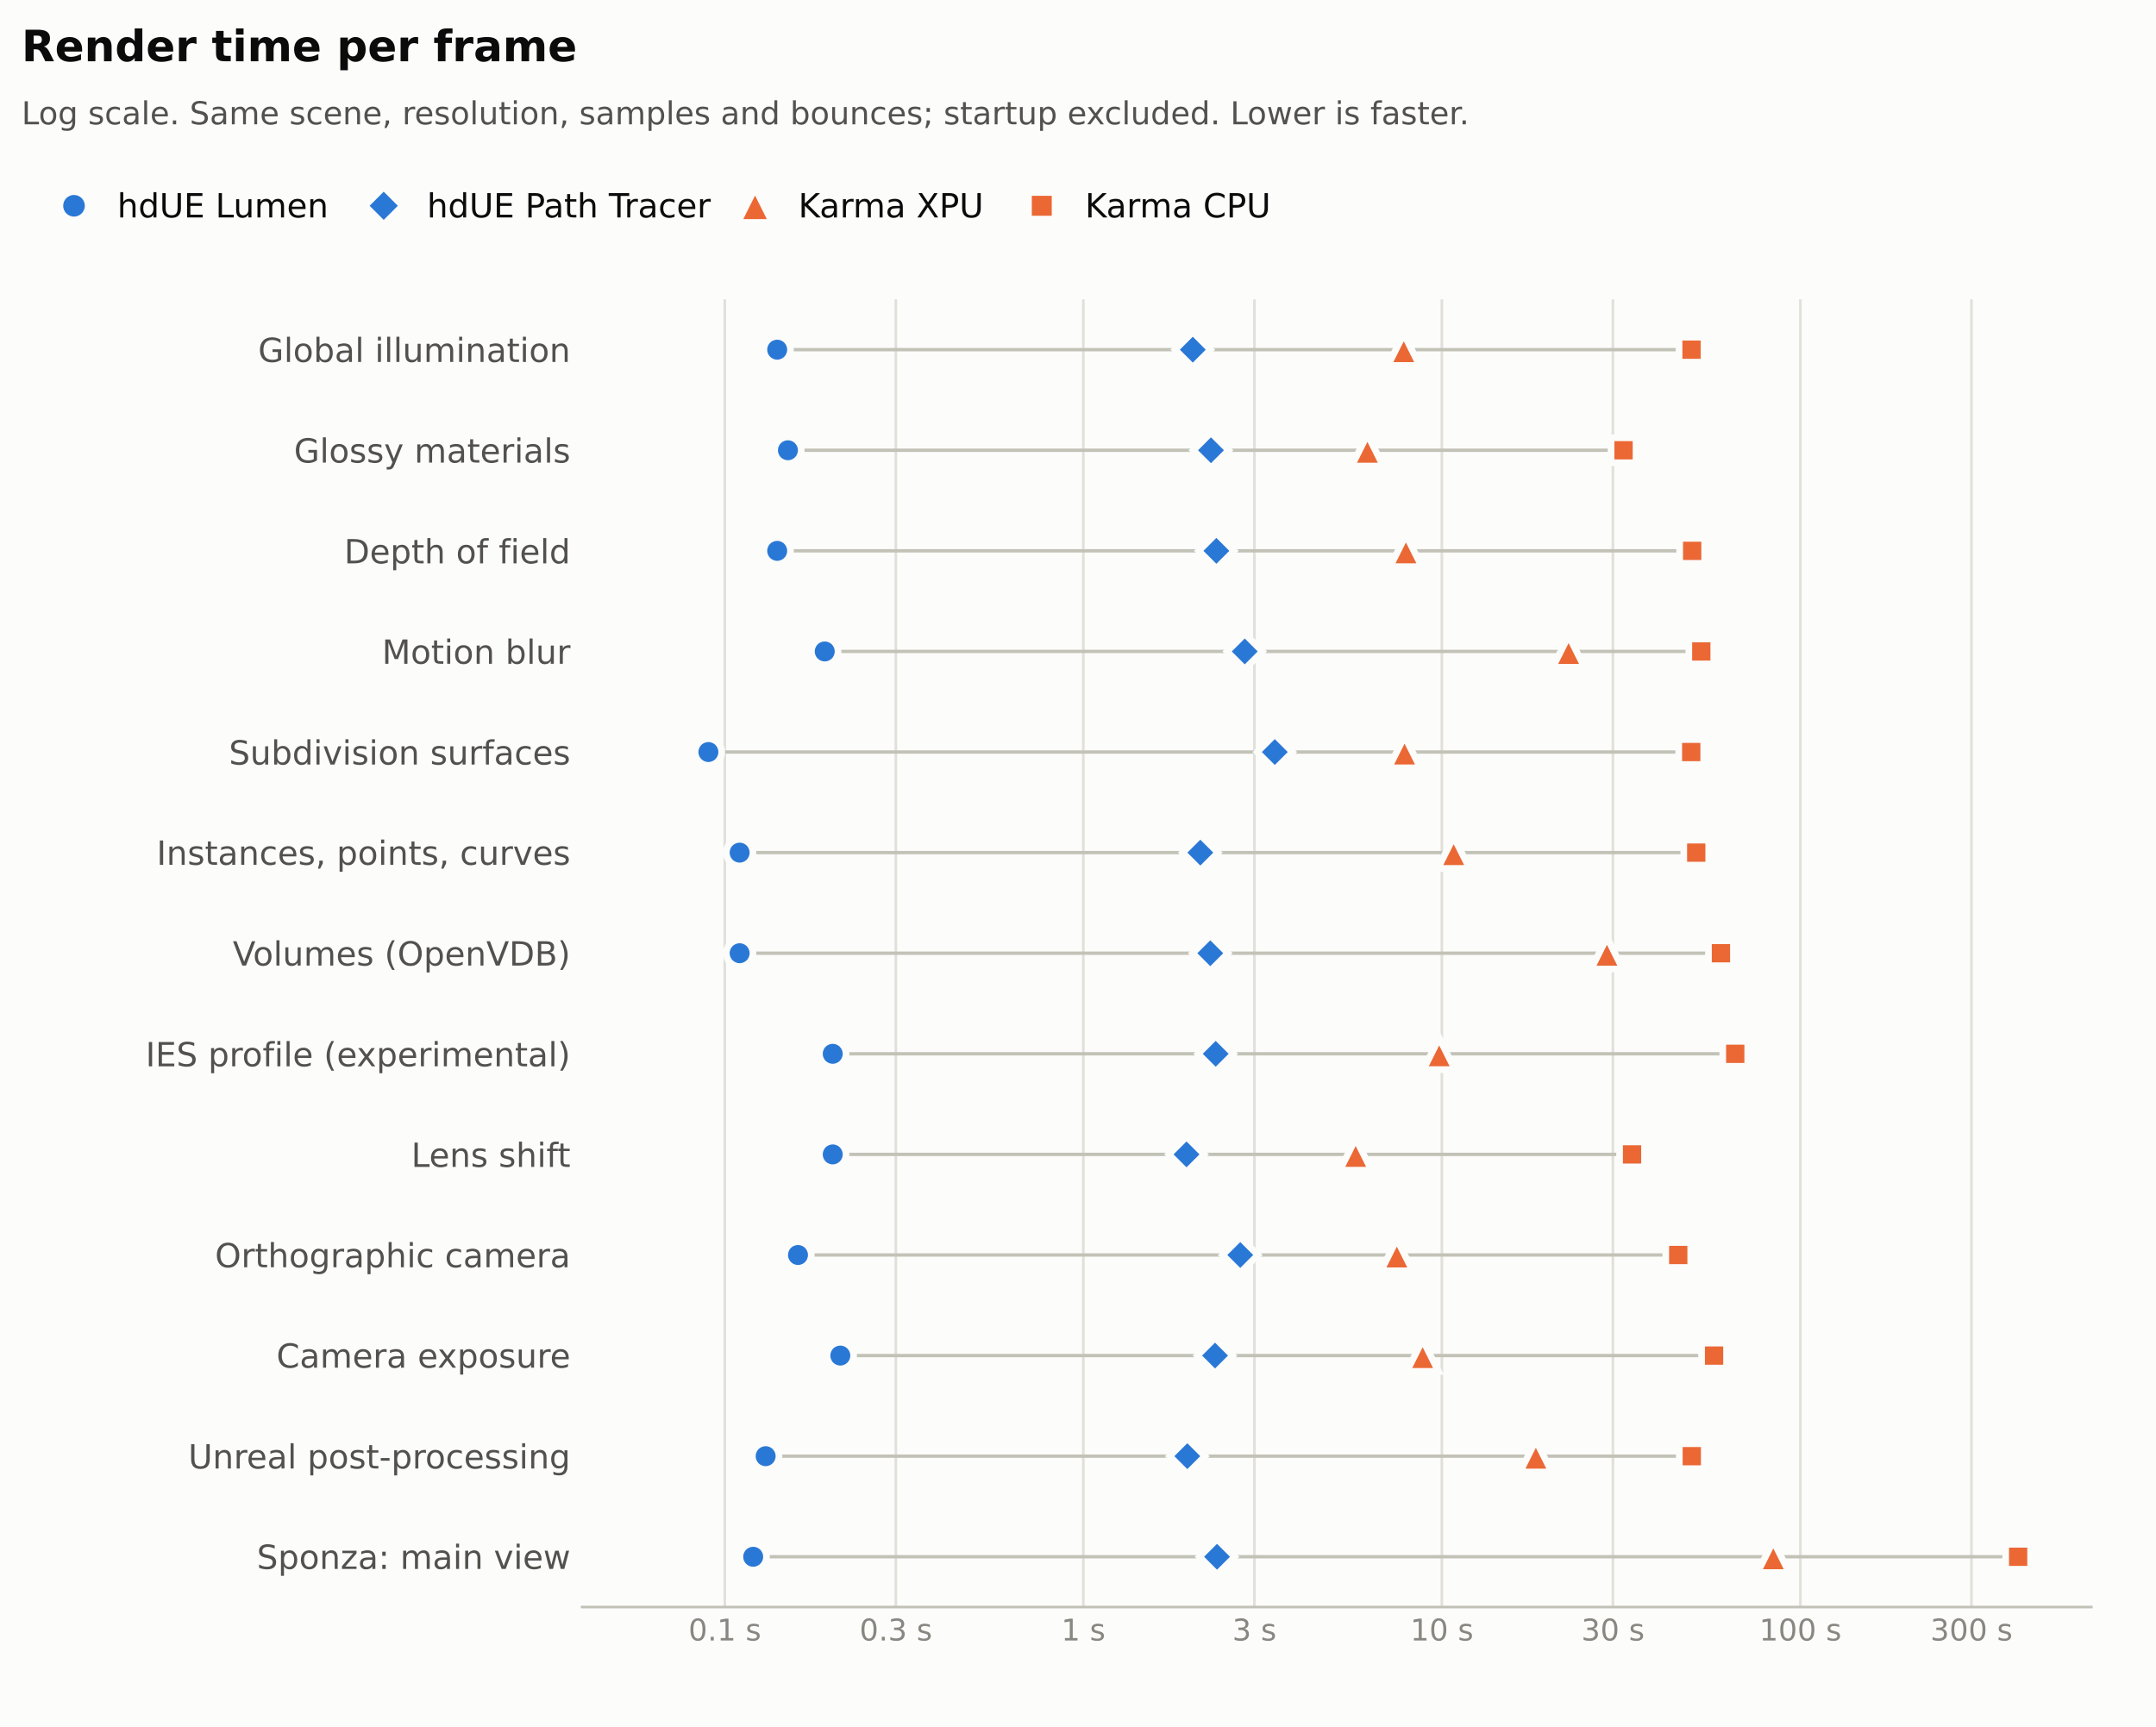
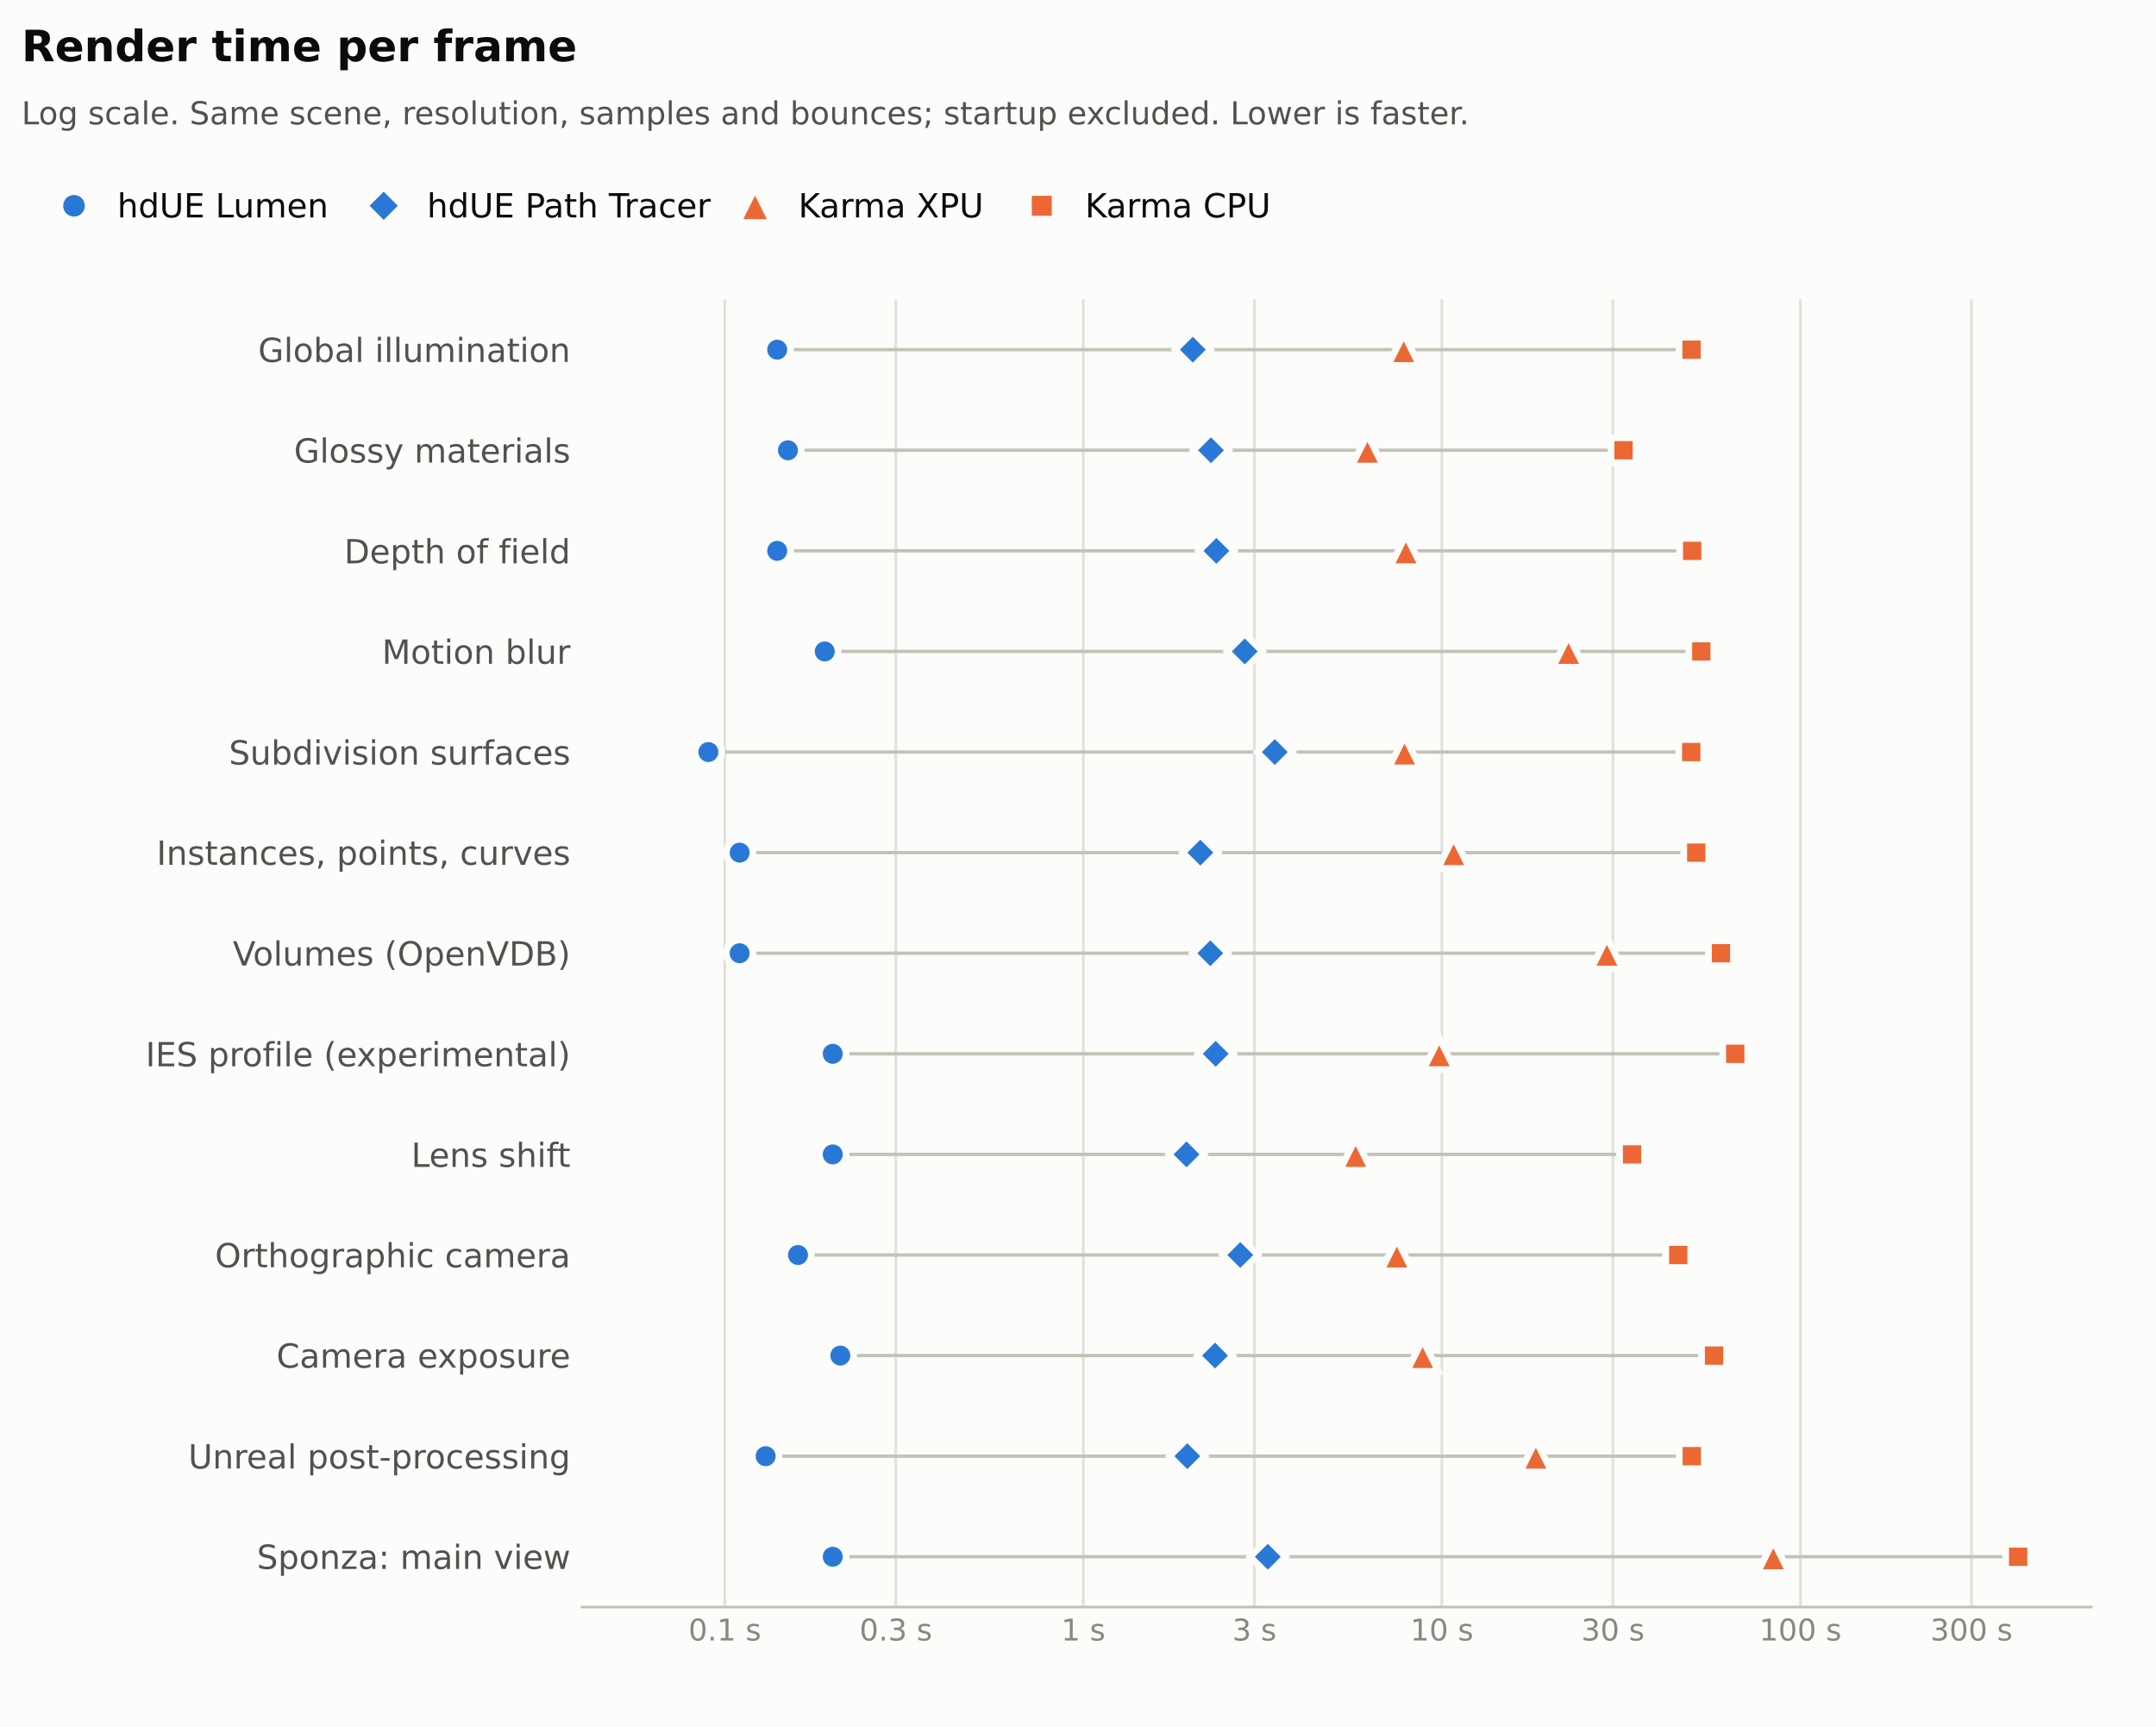
<svg xmlns="http://www.w3.org/2000/svg" xmlns:xlink="http://www.w3.org/1999/xlink" width="648pt" height="519.12pt" viewBox="0 0 648 519.12" version="1.1">
  <defs>
    <style type="text/css">*{stroke-linejoin: round; stroke-linecap: butt}</style>
  </defs>
  <g id="figure_1">
    <g id="patch_1">
      <path d="M 0 519.12  L 648 519.12  L 648 0  L 0 0  z " style="fill: #fcfcfb" />
    </g>
    <g id="axes_1">
      <g id="patch_2">
        <path d="M 174.96 483.12  L 628.56 483.12  L 628.56 90  L 174.96 90  z " style="fill: #fcfcfb" />
      </g>
      <g id="matplotlib.axis_1">
        <g id="xtick_1">
          <g id="line2d_1">
-             <path d="M 217.841 483.12  L 217.841 90  " clip-path="url(#pd56a40f5d5)" style="fill: none; stroke: #e1e0d9; stroke-width: 0.8; stroke-linecap: square" />
+             <path d="M 217.841 483.12  L 217.841 90  " clip-path="url(#pdd811b3745)" style="fill: none; stroke: #e1e0d9; stroke-width: 0.8; stroke-linecap: square" />
          </g>
          <g id="line2d_2" />
          <g id="text_1">
            <text style="font-size: 9px; font-family: 'Segoe UI', 'DejaVu Sans'; text-anchor: middle; fill: #898781" x="217.841" y="493.172" transform="rotate(-0 217.8415 493.1722)">0.1 s</text>
          </g>
        </g>
        <g id="xtick_2">
          <g id="line2d_3">
-             <path d="M 269.255 483.12  L 269.255 90  " clip-path="url(#pd56a40f5d5)" style="fill: none; stroke: #e1e0d9; stroke-width: 0.8; stroke-linecap: square" />
+             <path d="M 269.255 483.12  L 269.255 90  " clip-path="url(#pdd811b3745)" style="fill: none; stroke: #e1e0d9; stroke-width: 0.8; stroke-linecap: square" />
          </g>
          <g id="line2d_4" />
          <g id="text_2">
            <text style="font-size: 9px; font-family: 'Segoe UI', 'DejaVu Sans'; text-anchor: middle; fill: #898781" x="269.255" y="493.172" transform="rotate(-0 269.2554 493.1722)">0.3 s</text>
          </g>
        </g>
        <g id="xtick_3">
          <g id="line2d_5">
-             <path d="M 325.6 483.12  L 325.6 90  " clip-path="url(#pd56a40f5d5)" style="fill: none; stroke: #e1e0d9; stroke-width: 0.8; stroke-linecap: square" />
+             <path d="M 325.6 483.12  L 325.6 90  " clip-path="url(#pdd811b3745)" style="fill: none; stroke: #e1e0d9; stroke-width: 0.8; stroke-linecap: square" />
          </g>
          <g id="line2d_6" />
          <g id="text_3">
            <text style="font-size: 9px; font-family: 'Segoe UI', 'DejaVu Sans'; text-anchor: middle; fill: #898781" x="325.6" y="493.172" transform="rotate(-0 325.6001 493.1722)">1 s</text>
          </g>
        </g>
        <g id="xtick_4">
          <g id="line2d_7">
-             <path d="M 377.014 483.12  L 377.014 90  " clip-path="url(#pd56a40f5d5)" style="fill: none; stroke: #e1e0d9; stroke-width: 0.8; stroke-linecap: square" />
+             <path d="M 377.014 483.12  L 377.014 90  " clip-path="url(#pdd811b3745)" style="fill: none; stroke: #e1e0d9; stroke-width: 0.8; stroke-linecap: square" />
          </g>
          <g id="line2d_8" />
          <g id="text_4">
            <text style="font-size: 9px; font-family: 'Segoe UI', 'DejaVu Sans'; text-anchor: middle; fill: #898781" x="377.014" y="493.172" transform="rotate(-0 377.014 493.1722)">3 s</text>
          </g>
        </g>
        <g id="xtick_5">
          <g id="line2d_9">
-             <path d="M 433.359 483.12  L 433.359 90  " clip-path="url(#pd56a40f5d5)" style="fill: none; stroke: #e1e0d9; stroke-width: 0.8; stroke-linecap: square" />
+             <path d="M 433.359 483.12  L 433.359 90  " clip-path="url(#pdd811b3745)" style="fill: none; stroke: #e1e0d9; stroke-width: 0.8; stroke-linecap: square" />
          </g>
          <g id="line2d_10" />
          <g id="text_5">
            <text style="font-size: 9px; font-family: 'Segoe UI', 'DejaVu Sans'; text-anchor: middle; fill: #898781" x="433.359" y="493.172" transform="rotate(-0 433.3587 493.1722)">10 s</text>
          </g>
        </g>
        <g id="xtick_6">
          <g id="line2d_11">
-             <path d="M 484.773 483.12  L 484.773 90  " clip-path="url(#pd56a40f5d5)" style="fill: none; stroke: #e1e0d9; stroke-width: 0.8; stroke-linecap: square" />
+             <path d="M 484.773 483.12  L 484.773 90  " clip-path="url(#pdd811b3745)" style="fill: none; stroke: #e1e0d9; stroke-width: 0.8; stroke-linecap: square" />
          </g>
          <g id="line2d_12" />
          <g id="text_6">
            <text style="font-size: 9px; font-family: 'Segoe UI', 'DejaVu Sans'; text-anchor: middle; fill: #898781" x="484.773" y="493.172" transform="rotate(-0 484.7727 493.1722)">30 s</text>
          </g>
        </g>
        <g id="xtick_7">
          <g id="line2d_13">
-             <path d="M 541.117 483.12  L 541.117 90  " clip-path="url(#pd56a40f5d5)" style="fill: none; stroke: #e1e0d9; stroke-width: 0.8; stroke-linecap: square" />
+             <path d="M 541.117 483.12  L 541.117 90  " clip-path="url(#pdd811b3745)" style="fill: none; stroke: #e1e0d9; stroke-width: 0.8; stroke-linecap: square" />
          </g>
          <g id="line2d_14" />
          <g id="text_7">
            <text style="font-size: 9px; font-family: 'Segoe UI', 'DejaVu Sans'; text-anchor: middle; fill: #898781" x="541.117" y="493.172" transform="rotate(-0 541.1173 493.1722)">100 s</text>
          </g>
        </g>
        <g id="xtick_8">
          <g id="line2d_15">
-             <path d="M 592.531 483.12  L 592.531 90  " clip-path="url(#pd56a40f5d5)" style="fill: none; stroke: #e1e0d9; stroke-width: 0.8; stroke-linecap: square" />
+             <path d="M 592.531 483.12  L 592.531 90  " clip-path="url(#pdd811b3745)" style="fill: none; stroke: #e1e0d9; stroke-width: 0.8; stroke-linecap: square" />
          </g>
          <g id="line2d_16" />
          <g id="text_8">
            <text style="font-size: 9px; font-family: 'Segoe UI', 'DejaVu Sans'; text-anchor: middle; fill: #898781" x="592.531" y="493.172" transform="rotate(-0 592.5313 493.1722)">300 s</text>
          </g>
        </g>
      </g>
      <g id="matplotlib.axis_2">
        <g id="ytick_1">
          <g id="line2d_17" />
          <g id="text_9">
            <text style="font-size: 10px; font-family: 'Segoe UI', 'DejaVu Sans'; text-anchor: end; fill: #52514e" x="171.46" y="108.822" transform="rotate(-0 171.46 108.8216)">Global illumination</text>
          </g>
        </g>
        <g id="ytick_2">
          <g id="line2d_18" />
          <g id="text_10">
            <text style="font-size: 10px; font-family: 'Segoe UI', 'DejaVu Sans'; text-anchor: end; fill: #52514e" x="171.46" y="139.062" transform="rotate(-0 171.46 139.0616)">Glossy materials</text>
          </g>
        </g>
        <g id="ytick_3">
          <g id="line2d_19" />
          <g id="text_11">
            <text style="font-size: 10px; font-family: 'Segoe UI', 'DejaVu Sans'; text-anchor: end; fill: #52514e" x="171.46" y="169.355" transform="rotate(-0 171.46 169.3547)">Depth of field</text>
          </g>
        </g>
        <g id="ytick_4">
          <g id="line2d_20" />
          <g id="text_12">
            <text style="font-size: 10px; font-family: 'Segoe UI', 'DejaVu Sans'; text-anchor: end; fill: #52514e" x="171.46" y="199.542" transform="rotate(-0 171.46 199.5416)">Motion blur</text>
          </g>
        </g>
        <g id="ytick_5">
          <g id="line2d_21" />
          <g id="text_13">
            <text style="font-size: 10px; font-family: 'Segoe UI', 'DejaVu Sans'; text-anchor: end; fill: #52514e" x="171.46" y="229.835" transform="rotate(-0 171.46 229.8347)">Subdivision surfaces</text>
          </g>
        </g>
        <g id="ytick_6">
          <g id="line2d_22" />
          <g id="text_14">
            <text style="font-size: 10px; font-family: 'Segoe UI', 'DejaVu Sans'; text-anchor: end; fill: #52514e" x="171.46" y="259.975" transform="rotate(-0 171.46 259.9747)">Instances, points, curves</text>
          </g>
        </g>
        <g id="ytick_7">
          <g id="line2d_23" />
          <g id="text_15">
            <text style="font-size: 10px; font-family: 'Segoe UI', 'DejaVu Sans'; text-anchor: end; fill: #52514e" x="171.46" y="290.262" transform="rotate(-0 171.46 290.2616)">Volumes (OpenVDB)</text>
          </g>
        </g>
        <g id="ytick_8">
          <g id="line2d_24" />
          <g id="text_16">
            <text style="font-size: 10px; font-family: 'Segoe UI', 'DejaVu Sans'; text-anchor: end; fill: #52514e" x="171.46" y="320.555" transform="rotate(-0 171.46 320.5547)">IES profile (experimental)</text>
          </g>
        </g>
        <g id="ytick_9">
          <g id="line2d_25" />
          <g id="text_17">
            <text style="font-size: 10px; font-family: 'Segoe UI', 'DejaVu Sans'; text-anchor: end; fill: #52514e" x="171.46" y="350.795" transform="rotate(-0 171.46 350.7947)">Lens shift</text>
          </g>
        </g>
        <g id="ytick_10">
          <g id="line2d_26" />
          <g id="text_18">
            <text style="font-size: 10px; font-family: 'Segoe UI', 'DejaVu Sans'; text-anchor: end; fill: #52514e" x="171.46" y="380.982" transform="rotate(-0 171.46 380.9816)">Orthographic camera</text>
          </g>
        </g>
        <g id="ytick_11">
          <g id="line2d_27" />
          <g id="text_19">
            <text style="font-size: 10px; font-family: 'Segoe UI', 'DejaVu Sans'; text-anchor: end; fill: #52514e" x="171.46" y="411.16" transform="rotate(-0 171.46 411.1601)">Camera exposure</text>
          </g>
        </g>
        <g id="ytick_12">
          <g id="line2d_28" />
          <g id="text_20">
            <text style="font-size: 10px; font-family: 'Segoe UI', 'DejaVu Sans'; text-anchor: end; fill: #52514e" x="171.46" y="441.462" transform="rotate(-0 171.46 441.4616)">Unreal post-processing</text>
          </g>
        </g>
        <g id="ytick_13">
          <g id="line2d_29" />
          <g id="text_21">
            <text style="font-size: 10px; font-family: 'Segoe UI', 'DejaVu Sans'; text-anchor: end; fill: #52514e" x="171.46" y="471.655" transform="rotate(-0 171.46 471.6547)">Sponza: main view</text>
          </g>
        </g>
      </g>
      <g id="line2d_30">
-         <path d="M 233.588 105.12  L 508.407 105.12  " clip-path="url(#pd56a40f5d5)" style="fill: none; stroke: #c3c2b7; stroke-linecap: square" />
+         <path d="M 233.588 105.12  L 508.407 105.12  " clip-path="url(#pdd811b3745)" style="fill: none; stroke: #c3c2b7; stroke-linecap: square" />
      </g>
      <g id="line2d_31">
-         <path d="M 236.817 135.36  L 487.968 135.36  " clip-path="url(#pd56a40f5d5)" style="fill: none; stroke: #c3c2b7; stroke-linecap: square" />
+         <path d="M 236.817 135.36  L 487.968 135.36  " clip-path="url(#pdd811b3745)" style="fill: none; stroke: #c3c2b7; stroke-linecap: square" />
      </g>
      <g id="line2d_32">
-         <path d="M 233.588 165.6  L 508.594 165.6  " clip-path="url(#pd56a40f5d5)" style="fill: none; stroke: #c3c2b7; stroke-linecap: square" />
+         <path d="M 233.588 165.6  L 508.594 165.6  " clip-path="url(#pdd811b3745)" style="fill: none; stroke: #c3c2b7; stroke-linecap: square" />
      </g>
      <g id="line2d_33">
-         <path d="M 247.88 195.84  L 511.335 195.84  " clip-path="url(#pd56a40f5d5)" style="fill: none; stroke: #c3c2b7; stroke-linecap: square" />
+         <path d="M 247.88 195.84  L 511.335 195.84  " clip-path="url(#pdd811b3745)" style="fill: none; stroke: #c3c2b7; stroke-linecap: square" />
      </g>
      <g id="line2d_34">
-         <path d="M 212.911 226.08  L 508.312 226.08  " clip-path="url(#pd56a40f5d5)" style="fill: none; stroke: #c3c2b7; stroke-linecap: square" />
+         <path d="M 212.911 226.08  L 508.312 226.08  " clip-path="url(#pdd811b3745)" style="fill: none; stroke: #c3c2b7; stroke-linecap: square" />
      </g>
      <g id="line2d_35">
-         <path d="M 222.302 256.32  L 509.816 256.32  " clip-path="url(#pd56a40f5d5)" style="fill: none; stroke: #c3c2b7; stroke-linecap: square" />
+         <path d="M 222.302 256.32  L 509.816 256.32  " clip-path="url(#pdd811b3745)" style="fill: none; stroke: #c3c2b7; stroke-linecap: square" />
      </g>
      <g id="line2d_36">
-         <path d="M 222.302 286.56  L 517.242 286.56  " clip-path="url(#pd56a40f5d5)" style="fill: none; stroke: #c3c2b7; stroke-linecap: square" />
+         <path d="M 222.302 286.56  L 517.242 286.56  " clip-path="url(#pdd811b3745)" style="fill: none; stroke: #c3c2b7; stroke-linecap: square" />
      </g>
      <g id="line2d_37">
-         <path d="M 250.28 316.8  L 521.537 316.8  " clip-path="url(#pd56a40f5d5)" style="fill: none; stroke: #c3c2b7; stroke-linecap: square" />
+         <path d="M 250.28 316.8  L 521.537 316.8  " clip-path="url(#pdd811b3745)" style="fill: none; stroke: #c3c2b7; stroke-linecap: square" />
      </g>
      <g id="line2d_38">
-         <path d="M 250.28 347.04  L 490.52 347.04  " clip-path="url(#pd56a40f5d5)" style="fill: none; stroke: #c3c2b7; stroke-linecap: square" />
+         <path d="M 250.28 347.04  L 490.52 347.04  " clip-path="url(#pdd811b3745)" style="fill: none; stroke: #c3c2b7; stroke-linecap: square" />
      </g>
      <g id="line2d_39">
-         <path d="M 239.837 377.28  L 504.409 377.28  " clip-path="url(#pd56a40f5d5)" style="fill: none; stroke: #c3c2b7; stroke-linecap: square" />
+         <path d="M 239.837 377.28  L 504.409 377.28  " clip-path="url(#pdd811b3745)" style="fill: none; stroke: #c3c2b7; stroke-linecap: square" />
      </g>
      <g id="line2d_40">
-         <path d="M 252.563 407.52  L 515.171 407.52  " clip-path="url(#pd56a40f5d5)" style="fill: none; stroke: #c3c2b7; stroke-linecap: square" />
+         <path d="M 252.563 407.52  L 515.171 407.52  " clip-path="url(#pdd811b3745)" style="fill: none; stroke: #c3c2b7; stroke-linecap: square" />
      </g>
      <g id="line2d_41">
-         <path d="M 230.12 437.76  L 508.472 437.76  " clip-path="url(#pd56a40f5d5)" style="fill: none; stroke: #c3c2b7; stroke-linecap: square" />
+         <path d="M 230.12 437.76  L 508.472 437.76  " clip-path="url(#pdd811b3745)" style="fill: none; stroke: #c3c2b7; stroke-linecap: square" />
      </g>
      <g id="line2d_42">
-         <path d="M 226.374 468  L 606.564 468  " clip-path="url(#pd56a40f5d5)" style="fill: none; stroke: #c3c2b7; stroke-linecap: square" />
+         <path d="M 250.28 468  L 606.564 468  " clip-path="url(#pdd811b3745)" style="fill: none; stroke: #c3c2b7; stroke-linecap: square" />
      </g>
      <g id="patch_3">
        <path d="M 174.96 483.12  L 628.56 483.12  " style="fill: none; stroke: #c3c2b7; stroke-width: 0.8; stroke-linejoin: miter; stroke-linecap: square" />
      </g>
      <g id="line2d_43">
        <defs>
-           <path id="m6549bcf6a6" d="M 0 4  C 1.061 4 2.078 3.579 2.828 2.828  C 3.579 2.078 4 1.061 4 0  C 4 -1.061 3.579 -2.078 2.828 -2.828  C 2.078 -3.579 1.061 -4 0 -4  C -1.061 -4 -2.078 -3.579 -2.828 -2.828  C -3.579 -2.078 -4 -1.061 -4 0  C -4 1.061 -3.579 2.078 -2.828 2.828  C -2.078 3.579 -1.061 4 0 4  z " style="stroke: #fcfcfb; stroke-width: 2" />
-         </defs>
-         <g clip-path="url(#pd56a40f5d5)">
-           <use xlink:href="#m6549bcf6a6" x="233.588" y="105.12" style="fill: #2a78d6; stroke: #fcfcfb; stroke-width: 2" />
+           <path id="m75b4ce6a57" d="M 0 4  C 1.061 4 2.078 3.579 2.828 2.828  C 3.579 2.078 4 1.061 4 0  C 4 -1.061 3.579 -2.078 2.828 -2.828  C 2.078 -3.579 1.061 -4 0 -4  C -1.061 -4 -2.078 -3.579 -2.828 -2.828  C -3.579 -2.078 -4 -1.061 -4 0  C -4 1.061 -3.579 2.078 -2.828 2.828  C -2.078 3.579 -1.061 4 0 4  z " style="stroke: #fcfcfb; stroke-width: 2" />
+         </defs>
+         <g clip-path="url(#pdd811b3745)">
+           <use xlink:href="#m75b4ce6a57" x="233.588" y="105.12" style="fill: #2a78d6; stroke: #fcfcfb; stroke-width: 2" />
        </g>
      </g>
      <g id="line2d_44">
        <defs>
-           <path id="mba90bed6eb" d="M 0 5.303  L 5.303 0  L 0 -5.303  L -5.303 0  z " style="stroke: #fcfcfb; stroke-width: 2; stroke-linejoin: miter" />
-         </defs>
-         <g clip-path="url(#pd56a40f5d5)">
-           <use xlink:href="#mba90bed6eb" x="358.504" y="105.12" style="fill: #2a78d6; stroke: #fcfcfb; stroke-width: 2; stroke-linejoin: miter" />
+           <path id="m23ae8a540c" d="M 0 5.303  L 5.303 0  L 0 -5.303  L -5.303 0  z " style="stroke: #fcfcfb; stroke-width: 2; stroke-linejoin: miter" />
+         </defs>
+         <g clip-path="url(#pdd811b3745)">
+           <use xlink:href="#m23ae8a540c" x="358.504" y="105.12" style="fill: #2a78d6; stroke: #fcfcfb; stroke-width: 2; stroke-linejoin: miter" />
        </g>
      </g>
      <g id="line2d_45">
        <defs>
-           <path id="m7fb2b5278c" d="M 0 -4.75  L -4.75 4.75  L 4.75 4.75  z " style="stroke: #fcfcfb; stroke-width: 2; stroke-linejoin: miter" />
-         </defs>
-         <g clip-path="url(#pd56a40f5d5)">
-           <use xlink:href="#m7fb2b5278c" x="421.911" y="105.12" style="fill: #eb6834; stroke: #fcfcfb; stroke-width: 2; stroke-linejoin: miter" />
+           <path id="m565a0b7b82" d="M 0 -4.75  L -4.75 4.75  L 4.75 4.75  z " style="stroke: #fcfcfb; stroke-width: 2; stroke-linejoin: miter" />
+         </defs>
+         <g clip-path="url(#pdd811b3745)">
+           <use xlink:href="#m565a0b7b82" x="421.911" y="105.12" style="fill: #eb6834; stroke: #fcfcfb; stroke-width: 2; stroke-linejoin: miter" />
        </g>
      </g>
      <g id="line2d_46">
        <defs>
-           <path id="m11f3e4e404" d="M -3.75 3.75  L 3.75 3.75  L 3.75 -3.75  L -3.75 -3.75  z " style="stroke: #fcfcfb; stroke-width: 2; stroke-linejoin: miter" />
-         </defs>
-         <g clip-path="url(#pd56a40f5d5)">
-           <use xlink:href="#m11f3e4e404" x="508.407" y="105.12" style="fill: #eb6834; stroke: #fcfcfb; stroke-width: 2; stroke-linejoin: miter" />
+           <path id="ma94006781e" d="M -3.75 3.75  L 3.75 3.75  L 3.75 -3.75  L -3.75 -3.75  z " style="stroke: #fcfcfb; stroke-width: 2; stroke-linejoin: miter" />
+         </defs>
+         <g clip-path="url(#pdd811b3745)">
+           <use xlink:href="#ma94006781e" x="508.407" y="105.12" style="fill: #eb6834; stroke: #fcfcfb; stroke-width: 2; stroke-linejoin: miter" />
        </g>
      </g>
      <g id="line2d_47">
-         <g clip-path="url(#pd56a40f5d5)">
-           <use xlink:href="#m6549bcf6a6" x="236.817" y="135.36" style="fill: #2a78d6; stroke: #fcfcfb; stroke-width: 2" />
+         <g clip-path="url(#pdd811b3745)">
+           <use xlink:href="#m75b4ce6a57" x="236.817" y="135.36" style="fill: #2a78d6; stroke: #fcfcfb; stroke-width: 2" />
        </g>
      </g>
      <g id="line2d_48">
-         <g clip-path="url(#pd56a40f5d5)">
-           <use xlink:href="#mba90bed6eb" x="363.965" y="135.36" style="fill: #2a78d6; stroke: #fcfcfb; stroke-width: 2; stroke-linejoin: miter" />
+         <g clip-path="url(#pdd811b3745)">
+           <use xlink:href="#m23ae8a540c" x="363.965" y="135.36" style="fill: #2a78d6; stroke: #fcfcfb; stroke-width: 2; stroke-linejoin: miter" />
        </g>
      </g>
      <g id="line2d_49">
-         <g clip-path="url(#pd56a40f5d5)">
-           <use xlink:href="#m7fb2b5278c" x="410.987" y="135.36" style="fill: #eb6834; stroke: #fcfcfb; stroke-width: 2; stroke-linejoin: miter" />
+         <g clip-path="url(#pdd811b3745)">
+           <use xlink:href="#m565a0b7b82" x="410.987" y="135.36" style="fill: #eb6834; stroke: #fcfcfb; stroke-width: 2; stroke-linejoin: miter" />
        </g>
      </g>
      <g id="line2d_50">
-         <g clip-path="url(#pd56a40f5d5)">
-           <use xlink:href="#m11f3e4e404" x="487.968" y="135.36" style="fill: #eb6834; stroke: #fcfcfb; stroke-width: 2; stroke-linejoin: miter" />
+         <g clip-path="url(#pdd811b3745)">
+           <use xlink:href="#ma94006781e" x="487.968" y="135.36" style="fill: #eb6834; stroke: #fcfcfb; stroke-width: 2; stroke-linejoin: miter" />
        </g>
      </g>
      <g id="line2d_51">
-         <g clip-path="url(#pd56a40f5d5)">
-           <use xlink:href="#m6549bcf6a6" x="233.588" y="165.6" style="fill: #2a78d6; stroke: #fcfcfb; stroke-width: 2" />
+         <g clip-path="url(#pdd811b3745)">
+           <use xlink:href="#m75b4ce6a57" x="233.588" y="165.6" style="fill: #2a78d6; stroke: #fcfcfb; stroke-width: 2" />
        </g>
      </g>
      <g id="line2d_52">
-         <g clip-path="url(#pd56a40f5d5)">
-           <use xlink:href="#mba90bed6eb" x="365.586" y="165.6" style="fill: #2a78d6; stroke: #fcfcfb; stroke-width: 2; stroke-linejoin: miter" />
+         <g clip-path="url(#pdd811b3745)">
+           <use xlink:href="#m23ae8a540c" x="365.586" y="165.6" style="fill: #2a78d6; stroke: #fcfcfb; stroke-width: 2; stroke-linejoin: miter" />
        </g>
      </g>
      <g id="line2d_53">
-         <g clip-path="url(#pd56a40f5d5)">
-           <use xlink:href="#m7fb2b5278c" x="422.564" y="165.6" style="fill: #eb6834; stroke: #fcfcfb; stroke-width: 2; stroke-linejoin: miter" />
+         <g clip-path="url(#pdd811b3745)">
+           <use xlink:href="#m565a0b7b82" x="422.564" y="165.6" style="fill: #eb6834; stroke: #fcfcfb; stroke-width: 2; stroke-linejoin: miter" />
        </g>
      </g>
      <g id="line2d_54">
-         <g clip-path="url(#pd56a40f5d5)">
-           <use xlink:href="#m11f3e4e404" x="508.594" y="165.6" style="fill: #eb6834; stroke: #fcfcfb; stroke-width: 2; stroke-linejoin: miter" />
+         <g clip-path="url(#pdd811b3745)">
+           <use xlink:href="#ma94006781e" x="508.594" y="165.6" style="fill: #eb6834; stroke: #fcfcfb; stroke-width: 2; stroke-linejoin: miter" />
        </g>
      </g>
      <g id="line2d_55">
-         <g clip-path="url(#pd56a40f5d5)">
-           <use xlink:href="#m6549bcf6a6" x="247.88" y="195.84" style="fill: #2a78d6; stroke: #fcfcfb; stroke-width: 2" />
+         <g clip-path="url(#pdd811b3745)">
+           <use xlink:href="#m75b4ce6a57" x="247.88" y="195.84" style="fill: #2a78d6; stroke: #fcfcfb; stroke-width: 2" />
        </g>
      </g>
      <g id="line2d_56">
-         <g clip-path="url(#pd56a40f5d5)">
-           <use xlink:href="#mba90bed6eb" x="374.118" y="195.84" style="fill: #2a78d6; stroke: #fcfcfb; stroke-width: 2; stroke-linejoin: miter" />
+         <g clip-path="url(#pdd811b3745)">
+           <use xlink:href="#m23ae8a540c" x="374.118" y="195.84" style="fill: #2a78d6; stroke: #fcfcfb; stroke-width: 2; stroke-linejoin: miter" />
        </g>
      </g>
      <g id="line2d_57">
-         <g clip-path="url(#pd56a40f5d5)">
-           <use xlink:href="#m7fb2b5278c" x="471.455" y="195.84" style="fill: #eb6834; stroke: #fcfcfb; stroke-width: 2; stroke-linejoin: miter" />
+         <g clip-path="url(#pdd811b3745)">
+           <use xlink:href="#m565a0b7b82" x="471.455" y="195.84" style="fill: #eb6834; stroke: #fcfcfb; stroke-width: 2; stroke-linejoin: miter" />
        </g>
      </g>
      <g id="line2d_58">
-         <g clip-path="url(#pd56a40f5d5)">
-           <use xlink:href="#m11f3e4e404" x="511.335" y="195.84" style="fill: #eb6834; stroke: #fcfcfb; stroke-width: 2; stroke-linejoin: miter" />
+         <g clip-path="url(#pdd811b3745)">
+           <use xlink:href="#ma94006781e" x="511.335" y="195.84" style="fill: #eb6834; stroke: #fcfcfb; stroke-width: 2; stroke-linejoin: miter" />
        </g>
      </g>
      <g id="line2d_59">
-         <g clip-path="url(#pd56a40f5d5)">
-           <use xlink:href="#m6549bcf6a6" x="212.911" y="226.08" style="fill: #2a78d6; stroke: #fcfcfb; stroke-width: 2" />
+         <g clip-path="url(#pdd811b3745)">
+           <use xlink:href="#m75b4ce6a57" x="212.911" y="226.08" style="fill: #2a78d6; stroke: #fcfcfb; stroke-width: 2" />
        </g>
      </g>
      <g id="line2d_60">
-         <g clip-path="url(#pd56a40f5d5)">
-           <use xlink:href="#mba90bed6eb" x="383.146" y="226.08" style="fill: #2a78d6; stroke: #fcfcfb; stroke-width: 2; stroke-linejoin: miter" />
+         <g clip-path="url(#pdd811b3745)">
+           <use xlink:href="#m23ae8a540c" x="383.146" y="226.08" style="fill: #2a78d6; stroke: #fcfcfb; stroke-width: 2; stroke-linejoin: miter" />
        </g>
      </g>
      <g id="line2d_61">
-         <g clip-path="url(#pd56a40f5d5)">
-           <use xlink:href="#m7fb2b5278c" x="422.149" y="226.08" style="fill: #eb6834; stroke: #fcfcfb; stroke-width: 2; stroke-linejoin: miter" />
+         <g clip-path="url(#pdd811b3745)">
+           <use xlink:href="#m565a0b7b82" x="422.149" y="226.08" style="fill: #eb6834; stroke: #fcfcfb; stroke-width: 2; stroke-linejoin: miter" />
        </g>
      </g>
      <g id="line2d_62">
-         <g clip-path="url(#pd56a40f5d5)">
-           <use xlink:href="#m11f3e4e404" x="508.312" y="226.08" style="fill: #eb6834; stroke: #fcfcfb; stroke-width: 2; stroke-linejoin: miter" />
+         <g clip-path="url(#pdd811b3745)">
+           <use xlink:href="#ma94006781e" x="508.312" y="226.08" style="fill: #eb6834; stroke: #fcfcfb; stroke-width: 2; stroke-linejoin: miter" />
        </g>
      </g>
      <g id="line2d_63">
-         <g clip-path="url(#pd56a40f5d5)">
-           <use xlink:href="#m6549bcf6a6" x="222.302" y="256.32" style="fill: #2a78d6; stroke: #fcfcfb; stroke-width: 2" />
+         <g clip-path="url(#pdd811b3745)">
+           <use xlink:href="#m75b4ce6a57" x="222.302" y="256.32" style="fill: #2a78d6; stroke: #fcfcfb; stroke-width: 2" />
        </g>
      </g>
      <g id="line2d_64">
-         <g clip-path="url(#pd56a40f5d5)">
-           <use xlink:href="#mba90bed6eb" x="360.766" y="256.32" style="fill: #2a78d6; stroke: #fcfcfb; stroke-width: 2; stroke-linejoin: miter" />
+         <g clip-path="url(#pdd811b3745)">
+           <use xlink:href="#m23ae8a540c" x="360.766" y="256.32" style="fill: #2a78d6; stroke: #fcfcfb; stroke-width: 2; stroke-linejoin: miter" />
        </g>
      </g>
      <g id="line2d_65">
-         <g clip-path="url(#pd56a40f5d5)">
-           <use xlink:href="#m7fb2b5278c" x="436.917" y="256.32" style="fill: #eb6834; stroke: #fcfcfb; stroke-width: 2; stroke-linejoin: miter" />
+         <g clip-path="url(#pdd811b3745)">
+           <use xlink:href="#m565a0b7b82" x="436.917" y="256.32" style="fill: #eb6834; stroke: #fcfcfb; stroke-width: 2; stroke-linejoin: miter" />
        </g>
      </g>
      <g id="line2d_66">
-         <g clip-path="url(#pd56a40f5d5)">
-           <use xlink:href="#m11f3e4e404" x="509.816" y="256.32" style="fill: #eb6834; stroke: #fcfcfb; stroke-width: 2; stroke-linejoin: miter" />
+         <g clip-path="url(#pdd811b3745)">
+           <use xlink:href="#ma94006781e" x="509.816" y="256.32" style="fill: #eb6834; stroke: #fcfcfb; stroke-width: 2; stroke-linejoin: miter" />
        </g>
      </g>
      <g id="line2d_67">
-         <g clip-path="url(#pd56a40f5d5)">
-           <use xlink:href="#m6549bcf6a6" x="222.302" y="286.56" style="fill: #2a78d6; stroke: #fcfcfb; stroke-width: 2" />
+         <g clip-path="url(#pdd811b3745)">
+           <use xlink:href="#m75b4ce6a57" x="222.302" y="286.56" style="fill: #2a78d6; stroke: #fcfcfb; stroke-width: 2" />
        </g>
      </g>
      <g id="line2d_68">
-         <g clip-path="url(#pd56a40f5d5)">
-           <use xlink:href="#mba90bed6eb" x="363.758" y="286.56" style="fill: #2a78d6; stroke: #fcfcfb; stroke-width: 2; stroke-linejoin: miter" />
+         <g clip-path="url(#pdd811b3745)">
+           <use xlink:href="#m23ae8a540c" x="363.758" y="286.56" style="fill: #2a78d6; stroke: #fcfcfb; stroke-width: 2; stroke-linejoin: miter" />
        </g>
      </g>
      <g id="line2d_69">
-         <g clip-path="url(#pd56a40f5d5)">
-           <use xlink:href="#m7fb2b5278c" x="482.976" y="286.56" style="fill: #eb6834; stroke: #fcfcfb; stroke-width: 2; stroke-linejoin: miter" />
+         <g clip-path="url(#pdd811b3745)">
+           <use xlink:href="#m565a0b7b82" x="482.976" y="286.56" style="fill: #eb6834; stroke: #fcfcfb; stroke-width: 2; stroke-linejoin: miter" />
        </g>
      </g>
      <g id="line2d_70">
-         <g clip-path="url(#pd56a40f5d5)">
-           <use xlink:href="#m11f3e4e404" x="517.242" y="286.56" style="fill: #eb6834; stroke: #fcfcfb; stroke-width: 2; stroke-linejoin: miter" />
+         <g clip-path="url(#pdd811b3745)">
+           <use xlink:href="#ma94006781e" x="517.242" y="286.56" style="fill: #eb6834; stroke: #fcfcfb; stroke-width: 2; stroke-linejoin: miter" />
        </g>
      </g>
      <g id="line2d_71">
-         <g clip-path="url(#pd56a40f5d5)">
-           <use xlink:href="#m6549bcf6a6" x="250.28" y="316.8" style="fill: #2a78d6; stroke: #fcfcfb; stroke-width: 2" />
+         <g clip-path="url(#pdd811b3745)">
+           <use xlink:href="#m75b4ce6a57" x="250.28" y="316.8" style="fill: #2a78d6; stroke: #fcfcfb; stroke-width: 2" />
        </g>
      </g>
      <g id="line2d_72">
-         <g clip-path="url(#pd56a40f5d5)">
-           <use xlink:href="#mba90bed6eb" x="365.386" y="316.8" style="fill: #2a78d6; stroke: #fcfcfb; stroke-width: 2; stroke-linejoin: miter" />
+         <g clip-path="url(#pdd811b3745)">
+           <use xlink:href="#m23ae8a540c" x="365.386" y="316.8" style="fill: #2a78d6; stroke: #fcfcfb; stroke-width: 2; stroke-linejoin: miter" />
        </g>
      </g>
      <g id="line2d_73">
-         <g clip-path="url(#pd56a40f5d5)">
-           <use xlink:href="#m7fb2b5278c" x="432.556" y="316.8" style="fill: #eb6834; stroke: #fcfcfb; stroke-width: 2; stroke-linejoin: miter" />
+         <g clip-path="url(#pdd811b3745)">
+           <use xlink:href="#m565a0b7b82" x="432.556" y="316.8" style="fill: #eb6834; stroke: #fcfcfb; stroke-width: 2; stroke-linejoin: miter" />
        </g>
      </g>
      <g id="line2d_74">
-         <g clip-path="url(#pd56a40f5d5)">
-           <use xlink:href="#m11f3e4e404" x="521.537" y="316.8" style="fill: #eb6834; stroke: #fcfcfb; stroke-width: 2; stroke-linejoin: miter" />
+         <g clip-path="url(#pdd811b3745)">
+           <use xlink:href="#ma94006781e" x="521.537" y="316.8" style="fill: #eb6834; stroke: #fcfcfb; stroke-width: 2; stroke-linejoin: miter" />
        </g>
      </g>
      <g id="line2d_75">
-         <g clip-path="url(#pd56a40f5d5)">
-           <use xlink:href="#m6549bcf6a6" x="250.28" y="347.04" style="fill: #2a78d6; stroke: #fcfcfb; stroke-width: 2" />
+         <g clip-path="url(#pdd811b3745)">
+           <use xlink:href="#m75b4ce6a57" x="250.28" y="347.04" style="fill: #2a78d6; stroke: #fcfcfb; stroke-width: 2" />
        </g>
      </g>
      <g id="line2d_76">
-         <g clip-path="url(#pd56a40f5d5)">
-           <use xlink:href="#mba90bed6eb" x="356.613" y="347.04" style="fill: #2a78d6; stroke: #fcfcfb; stroke-width: 2; stroke-linejoin: miter" />
+         <g clip-path="url(#pdd811b3745)">
+           <use xlink:href="#m23ae8a540c" x="356.613" y="347.04" style="fill: #2a78d6; stroke: #fcfcfb; stroke-width: 2; stroke-linejoin: miter" />
        </g>
      </g>
      <g id="line2d_77">
-         <g clip-path="url(#pd56a40f5d5)">
-           <use xlink:href="#m7fb2b5278c" x="407.461" y="347.04" style="fill: #eb6834; stroke: #fcfcfb; stroke-width: 2; stroke-linejoin: miter" />
+         <g clip-path="url(#pdd811b3745)">
+           <use xlink:href="#m565a0b7b82" x="407.461" y="347.04" style="fill: #eb6834; stroke: #fcfcfb; stroke-width: 2; stroke-linejoin: miter" />
        </g>
      </g>
      <g id="line2d_78">
-         <g clip-path="url(#pd56a40f5d5)">
-           <use xlink:href="#m11f3e4e404" x="490.52" y="347.04" style="fill: #eb6834; stroke: #fcfcfb; stroke-width: 2; stroke-linejoin: miter" />
+         <g clip-path="url(#pdd811b3745)">
+           <use xlink:href="#ma94006781e" x="490.52" y="347.04" style="fill: #eb6834; stroke: #fcfcfb; stroke-width: 2; stroke-linejoin: miter" />
        </g>
      </g>
      <g id="line2d_79">
-         <g clip-path="url(#pd56a40f5d5)">
-           <use xlink:href="#m6549bcf6a6" x="239.837" y="377.28" style="fill: #2a78d6; stroke: #fcfcfb; stroke-width: 2" />
+         <g clip-path="url(#pdd811b3745)">
+           <use xlink:href="#m75b4ce6a57" x="239.837" y="377.28" style="fill: #2a78d6; stroke: #fcfcfb; stroke-width: 2" />
        </g>
      </g>
      <g id="line2d_80">
-         <g clip-path="url(#pd56a40f5d5)">
-           <use xlink:href="#mba90bed6eb" x="372.771" y="377.28" style="fill: #2a78d6; stroke: #fcfcfb; stroke-width: 2; stroke-linejoin: miter" />
+         <g clip-path="url(#pdd811b3745)">
+           <use xlink:href="#m23ae8a540c" x="372.771" y="377.28" style="fill: #2a78d6; stroke: #fcfcfb; stroke-width: 2; stroke-linejoin: miter" />
        </g>
      </g>
      <g id="line2d_81">
-         <g clip-path="url(#pd56a40f5d5)">
-           <use xlink:href="#m7fb2b5278c" x="419.833" y="377.28" style="fill: #eb6834; stroke: #fcfcfb; stroke-width: 2; stroke-linejoin: miter" />
+         <g clip-path="url(#pdd811b3745)">
+           <use xlink:href="#m565a0b7b82" x="419.833" y="377.28" style="fill: #eb6834; stroke: #fcfcfb; stroke-width: 2; stroke-linejoin: miter" />
        </g>
      </g>
      <g id="line2d_82">
-         <g clip-path="url(#pd56a40f5d5)">
-           <use xlink:href="#m11f3e4e404" x="504.409" y="377.28" style="fill: #eb6834; stroke: #fcfcfb; stroke-width: 2; stroke-linejoin: miter" />
+         <g clip-path="url(#pdd811b3745)">
+           <use xlink:href="#ma94006781e" x="504.409" y="377.28" style="fill: #eb6834; stroke: #fcfcfb; stroke-width: 2; stroke-linejoin: miter" />
        </g>
      </g>
      <g id="line2d_83">
-         <g clip-path="url(#pd56a40f5d5)">
-           <use xlink:href="#m6549bcf6a6" x="252.563" y="407.52" style="fill: #2a78d6; stroke: #fcfcfb; stroke-width: 2" />
+         <g clip-path="url(#pdd811b3745)">
+           <use xlink:href="#m75b4ce6a57" x="252.563" y="407.52" style="fill: #2a78d6; stroke: #fcfcfb; stroke-width: 2" />
        </g>
      </g>
      <g id="line2d_84">
-         <g clip-path="url(#pd56a40f5d5)">
-           <use xlink:href="#mba90bed6eb" x="365.186" y="407.52" style="fill: #2a78d6; stroke: #fcfcfb; stroke-width: 2; stroke-linejoin: miter" />
+         <g clip-path="url(#pdd811b3745)">
+           <use xlink:href="#m23ae8a540c" x="365.186" y="407.52" style="fill: #2a78d6; stroke: #fcfcfb; stroke-width: 2; stroke-linejoin: miter" />
        </g>
      </g>
      <g id="line2d_85">
-         <g clip-path="url(#pd56a40f5d5)">
-           <use xlink:href="#m7fb2b5278c" x="427.588" y="407.52" style="fill: #eb6834; stroke: #fcfcfb; stroke-width: 2; stroke-linejoin: miter" />
+         <g clip-path="url(#pdd811b3745)">
+           <use xlink:href="#m565a0b7b82" x="427.588" y="407.52" style="fill: #eb6834; stroke: #fcfcfb; stroke-width: 2; stroke-linejoin: miter" />
        </g>
      </g>
      <g id="line2d_86">
-         <g clip-path="url(#pd56a40f5d5)">
-           <use xlink:href="#m11f3e4e404" x="515.171" y="407.52" style="fill: #eb6834; stroke: #fcfcfb; stroke-width: 2; stroke-linejoin: miter" />
+         <g clip-path="url(#pdd811b3745)">
+           <use xlink:href="#ma94006781e" x="515.171" y="407.52" style="fill: #eb6834; stroke: #fcfcfb; stroke-width: 2; stroke-linejoin: miter" />
        </g>
      </g>
      <g id="line2d_87">
-         <g clip-path="url(#pd56a40f5d5)">
-           <use xlink:href="#m6549bcf6a6" x="230.12" y="437.76" style="fill: #2a78d6; stroke: #fcfcfb; stroke-width: 2" />
+         <g clip-path="url(#pdd811b3745)">
+           <use xlink:href="#m75b4ce6a57" x="230.12" y="437.76" style="fill: #2a78d6; stroke: #fcfcfb; stroke-width: 2" />
        </g>
      </g>
      <g id="line2d_88">
-         <g clip-path="url(#pd56a40f5d5)">
-           <use xlink:href="#mba90bed6eb" x="356.854" y="437.76" style="fill: #2a78d6; stroke: #fcfcfb; stroke-width: 2; stroke-linejoin: miter" />
+         <g clip-path="url(#pdd811b3745)">
+           <use xlink:href="#m23ae8a540c" x="356.854" y="437.76" style="fill: #2a78d6; stroke: #fcfcfb; stroke-width: 2; stroke-linejoin: miter" />
        </g>
      </g>
      <g id="line2d_89">
-         <g clip-path="url(#pd56a40f5d5)">
-           <use xlink:href="#m7fb2b5278c" x="461.615" y="437.76" style="fill: #eb6834; stroke: #fcfcfb; stroke-width: 2; stroke-linejoin: miter" />
+         <g clip-path="url(#pdd811b3745)">
+           <use xlink:href="#m565a0b7b82" x="461.615" y="437.76" style="fill: #eb6834; stroke: #fcfcfb; stroke-width: 2; stroke-linejoin: miter" />
        </g>
      </g>
      <g id="line2d_90">
-         <g clip-path="url(#pd56a40f5d5)">
-           <use xlink:href="#m11f3e4e404" x="508.472" y="437.76" style="fill: #eb6834; stroke: #fcfcfb; stroke-width: 2; stroke-linejoin: miter" />
+         <g clip-path="url(#pdd811b3745)">
+           <use xlink:href="#ma94006781e" x="508.472" y="437.76" style="fill: #eb6834; stroke: #fcfcfb; stroke-width: 2; stroke-linejoin: miter" />
        </g>
      </g>
      <g id="line2d_91">
-         <g clip-path="url(#pd56a40f5d5)">
-           <use xlink:href="#m6549bcf6a6" x="226.374" y="468" style="fill: #2a78d6; stroke: #fcfcfb; stroke-width: 2" />
+         <g clip-path="url(#pdd811b3745)">
+           <use xlink:href="#m75b4ce6a57" x="250.28" y="468" style="fill: #2a78d6; stroke: #fcfcfb; stroke-width: 2" />
        </g>
      </g>
      <g id="line2d_92">
-         <g clip-path="url(#pd56a40f5d5)">
-           <use xlink:href="#mba90bed6eb" x="365.785" y="468" style="fill: #2a78d6; stroke: #fcfcfb; stroke-width: 2; stroke-linejoin: miter" />
+         <g clip-path="url(#pdd811b3745)">
+           <use xlink:href="#m23ae8a540c" x="381.047" y="468" style="fill: #2a78d6; stroke: #fcfcfb; stroke-width: 2; stroke-linejoin: miter" />
        </g>
      </g>
      <g id="line2d_93">
-         <g clip-path="url(#pd56a40f5d5)">
-           <use xlink:href="#m7fb2b5278c" x="532.991" y="468" style="fill: #eb6834; stroke: #fcfcfb; stroke-width: 2; stroke-linejoin: miter" />
+         <g clip-path="url(#pdd811b3745)">
+           <use xlink:href="#m565a0b7b82" x="532.991" y="468" style="fill: #eb6834; stroke: #fcfcfb; stroke-width: 2; stroke-linejoin: miter" />
        </g>
      </g>
      <g id="line2d_94">
-         <g clip-path="url(#pd56a40f5d5)">
-           <use xlink:href="#m11f3e4e404" x="606.564" y="468" style="fill: #eb6834; stroke: #fcfcfb; stroke-width: 2; stroke-linejoin: miter" />
+         <g clip-path="url(#pdd811b3745)">
+           <use xlink:href="#ma94006781e" x="606.564" y="468" style="fill: #eb6834; stroke: #fcfcfb; stroke-width: 2; stroke-linejoin: miter" />
        </g>
      </g>
    </g>
    <g id="text_22">
      <text style="font-weight: 700; font-size: 13px; font-family: 'Segoe UI', 'DejaVu Sans'; text-anchor: start; fill: #0b0b0b" x="6.48" y="18.416" transform="rotate(-0 6.48 18.41641)">Render time per frame</text>
    </g>
    <g id="text_23">
      <text style="font-size: 9.5px; font-family: 'Segoe UI', 'DejaVu Sans'; text-anchor: start; fill: #52514e" x="6.48" y="37.374" transform="rotate(-0 6.48 37.37391)">Log scale. Same scene, resolution, samples and bounces; startup excluded. Lower is faster.</text>
    </g>
    <g id="legend_1">
      <g id="line2d_95">
        <defs>
-           <path id="m19ac988d4f" d="M 0 4  C 1.061 4 2.078 3.579 2.828 2.828  C 3.579 2.078 4 1.061 4 0  C 4 -1.061 3.579 -2.078 2.828 -2.828  C 2.078 -3.579 1.061 -4 0 -4  C -1.061 -4 -2.078 -3.579 -2.828 -2.828  C -3.579 -2.078 -4 -1.061 -4 0  C -4 1.061 -3.579 2.078 -2.828 2.828  C -2.078 3.579 -1.061 4 0 4  z " style="stroke: #fcfcfb; stroke-width: 1.5" />
+           <path id="m261c956624" d="M 0 4  C 1.061 4 2.078 3.579 2.828 2.828  C 3.579 2.078 4 1.061 4 0  C 4 -1.061 3.579 -2.078 2.828 -2.828  C 2.078 -3.579 1.061 -4 0 -4  C -1.061 -4 -2.078 -3.579 -2.828 -2.828  C -3.579 -2.078 -4 -1.061 -4 0  C -4 1.061 -3.579 2.078 -2.828 2.828  C -2.078 3.579 -1.061 4 0 4  z " style="stroke: #fcfcfb; stroke-width: 1.5" />
        </defs>
        <g>
-           <use xlink:href="#m19ac988d4f" x="22.24" y="61.863" style="fill: #2a78d6; stroke: #fcfcfb; stroke-width: 1.5" />
+           <use xlink:href="#m261c956624" x="22.24" y="61.863" style="fill: #2a78d6; stroke: #fcfcfb; stroke-width: 1.5" />
        </g>
      </g>
      <g id="text_24">
        <text style="font-size: 10px; font-family: 'Segoe UI', 'DejaVu Sans'; text-anchor: start; fill: #0b0b0b" x="35.24" y="65.363" transform="rotate(-0 35.24 65.36312)">hdUE Lumen</text>
      </g>
      <g id="line2d_96">
        <defs>
-           <path id="m7305f68ef2" d="M 0 5.303  L 5.303 0  L 0 -5.303  L -5.303 0  z " style="stroke: #fcfcfb; stroke-width: 1.5; stroke-linejoin: miter" />
+           <path id="mffccb64281" d="M 0 5.303  L 5.303 0  L 0 -5.303  L -5.303 0  z " style="stroke: #fcfcfb; stroke-width: 1.5; stroke-linejoin: miter" />
        </defs>
        <g>
-           <use xlink:href="#m7305f68ef2" x="115.328" y="61.863" style="fill: #2a78d6; stroke: #fcfcfb; stroke-width: 1.5; stroke-linejoin: miter" />
+           <use xlink:href="#mffccb64281" x="115.328" y="61.863" style="fill: #2a78d6; stroke: #fcfcfb; stroke-width: 1.5; stroke-linejoin: miter" />
        </g>
      </g>
      <g id="text_25">
        <text style="font-size: 10px; font-family: 'Segoe UI', 'DejaVu Sans'; text-anchor: start; fill: #0b0b0b" x="128.327" y="65.363" transform="rotate(-0 128.3275 65.36312)">hdUE Path Tracer</text>
      </g>
      <g id="line2d_97">
        <defs>
-           <path id="m8888958fba" d="M 0 -4.75  L -4.75 4.75  L 4.75 4.75  z " style="stroke: #fcfcfb; stroke-width: 1.5; stroke-linejoin: miter" />
+           <path id="me3f0c64011" d="M 0 -4.75  L -4.75 4.75  L 4.75 4.75  z " style="stroke: #fcfcfb; stroke-width: 1.5; stroke-linejoin: miter" />
        </defs>
        <g>
-           <use xlink:href="#m8888958fba" x="226.937" y="61.863" style="fill: #eb6834; stroke: #fcfcfb; stroke-width: 1.5; stroke-linejoin: miter" />
+           <use xlink:href="#me3f0c64011" x="226.937" y="61.863" style="fill: #eb6834; stroke: #fcfcfb; stroke-width: 1.5; stroke-linejoin: miter" />
        </g>
      </g>
      <g id="text_26">
        <text style="font-size: 10px; font-family: 'Segoe UI', 'DejaVu Sans'; text-anchor: start; fill: #0b0b0b" x="239.937" y="65.363" transform="rotate(-0 239.9369 65.36312)">Karma XPU</text>
      </g>
      <g id="line2d_98">
        <defs>
-           <path id="mb621d822c4" d="M -3.75 3.75  L 3.75 3.75  L 3.75 -3.75  L -3.75 -3.75  z " style="stroke: #fcfcfb; stroke-width: 1.5; stroke-linejoin: miter" />
+           <path id="me194cdb456" d="M -3.75 3.75  L 3.75 3.75  L 3.75 -3.75  L -3.75 -3.75  z " style="stroke: #fcfcfb; stroke-width: 1.5; stroke-linejoin: miter" />
        </defs>
        <g>
-           <use xlink:href="#mb621d822c4" x="313.112" y="61.863" style="fill: #eb6834; stroke: #fcfcfb; stroke-width: 1.5; stroke-linejoin: miter" />
+           <use xlink:href="#me194cdb456" x="313.112" y="61.863" style="fill: #eb6834; stroke: #fcfcfb; stroke-width: 1.5; stroke-linejoin: miter" />
        </g>
      </g>
      <g id="text_27">
        <text style="font-size: 10px; font-family: 'Segoe UI', 'DejaVu Sans'; text-anchor: start; fill: #0b0b0b" x="326.112" y="65.363" transform="rotate(-0 326.1119 65.36312)">Karma CPU</text>
      </g>
    </g>
  </g>
  <defs>
-     <clipPath id="pd56a40f5d5">
+     <clipPath id="pdd811b3745">
      <rect x="174.96" y="90" width="453.6" height="393.12" />
    </clipPath>
  </defs>
</svg>
